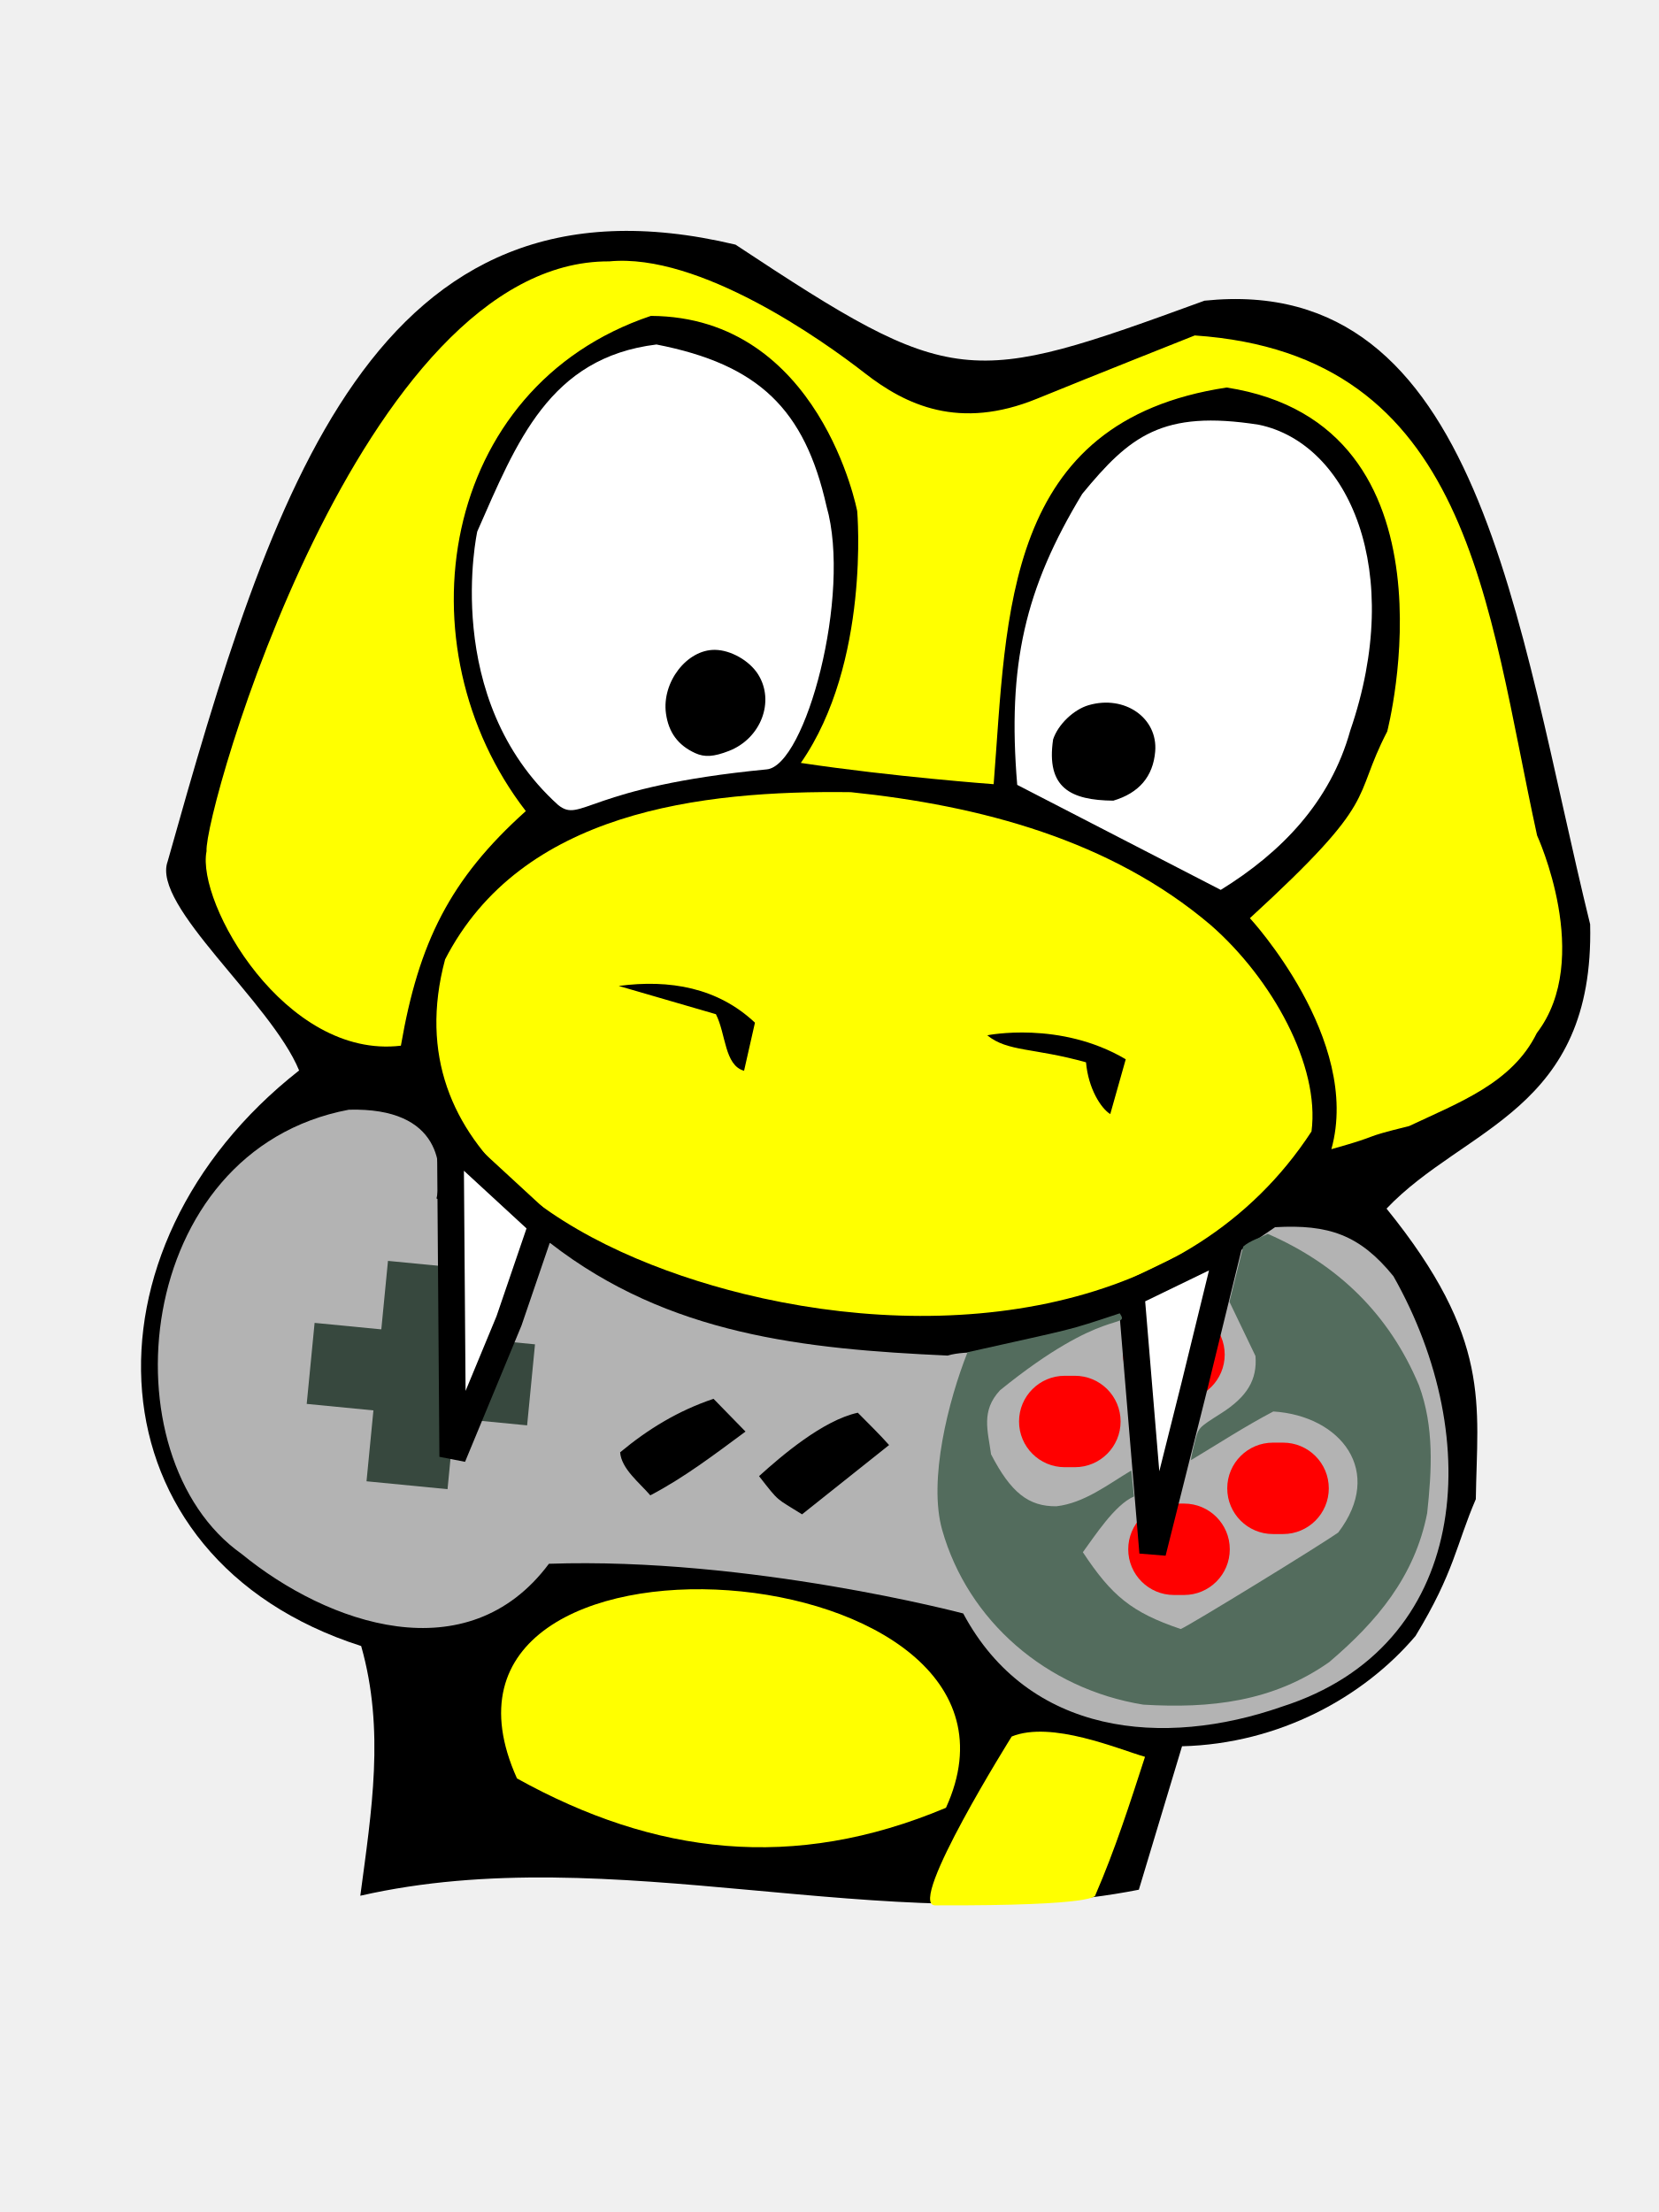
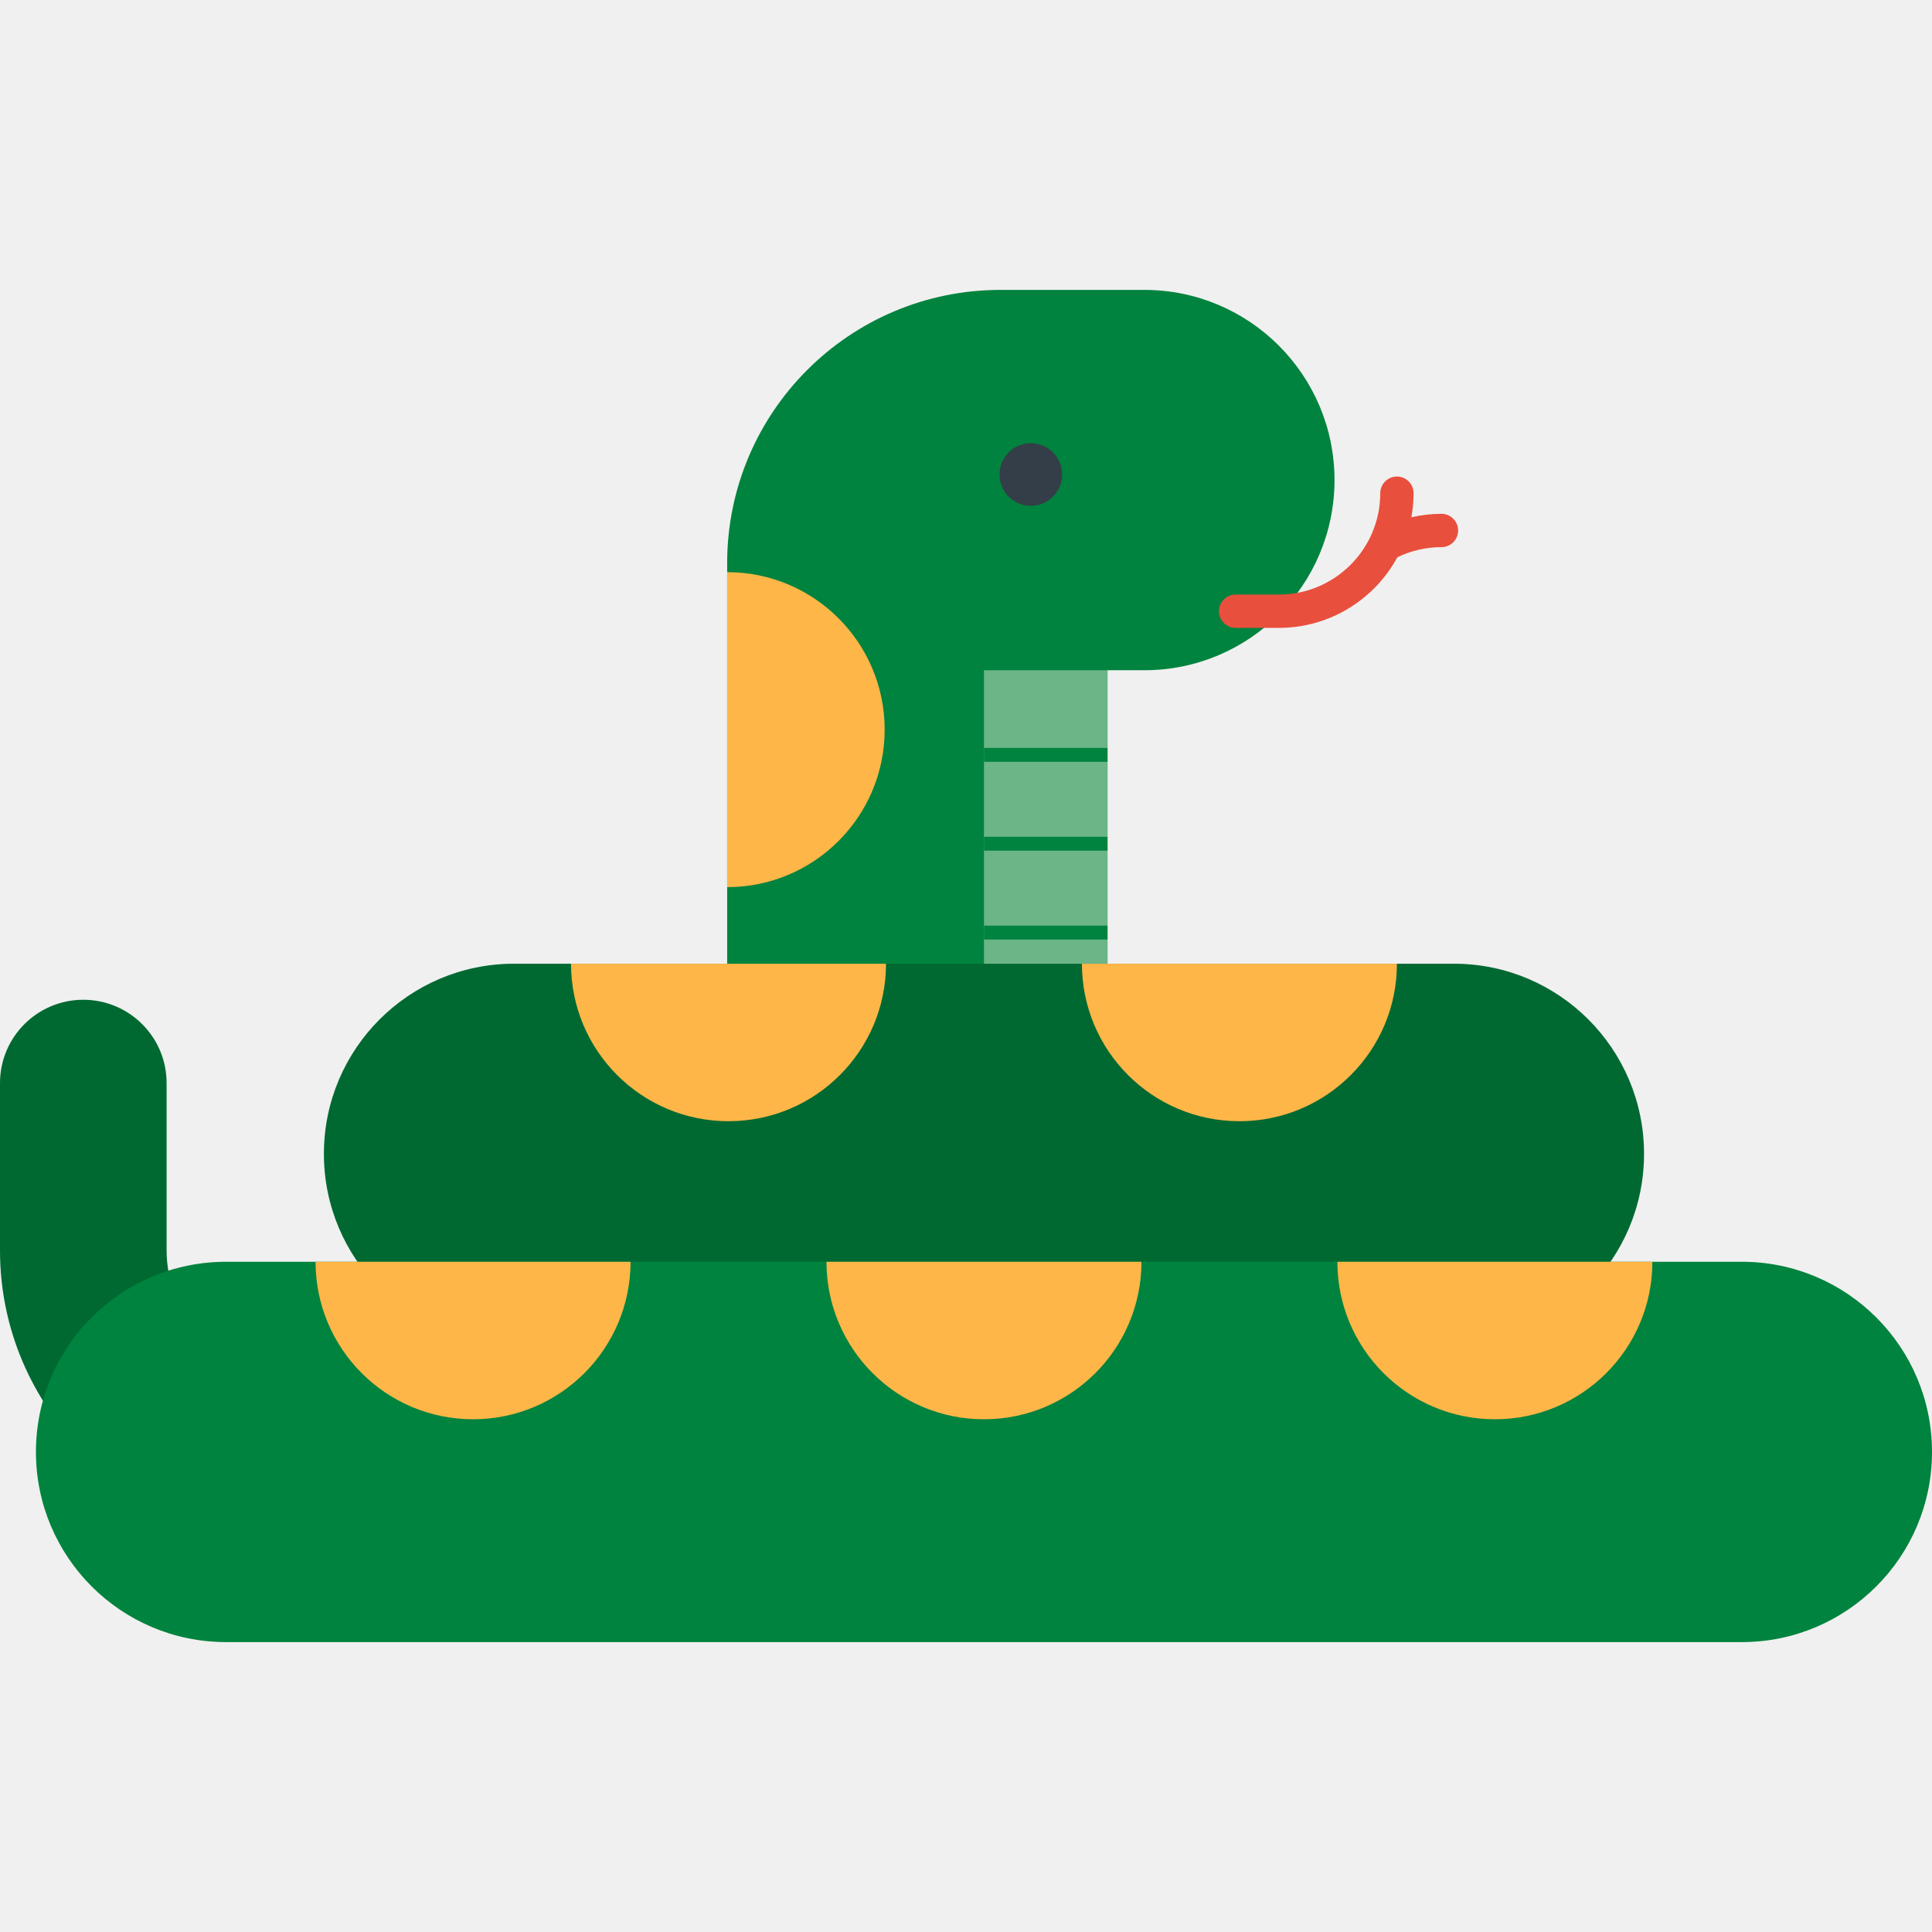
- <svg xmlns="http://www.w3.org/2000/svg" version="1.0" id="Layer_1" x="0px" y="0px" width="60px" height="80px" viewBox="0 0 60 80" enable-background="new 0 0 60 80" xml:space="preserve">
-   <defs id="defs56" />
-   <linearGradient id="SVGID_1_" gradientUnits="userSpaceOnUse" x1="2.25" y1="-709.89" x2="21.379" y2="-739.062" gradientTransform="matrix(1 0 0 -1 16.7773 -683.9258)">
-     <stop offset="0" style="stop-color:#F6F2EE" id="stop8" />
-     <stop offset="1" style="stop-color:#C9C9C9" id="stop10" />
-   </linearGradient>
-   <linearGradient id="SVGID_2_" gradientUnits="userSpaceOnUse" x1="28.579" y1="-733.789" x2="29.913" y2="-709.788" gradientTransform="matrix(1 0 0 -1 16.7773 -683.9258)">
-     <stop offset="0" style="stop-color:#1E1E1E" id="stop15" />
-     <stop offset="0.005" style="stop-color:#1E1E1E" id="stop17" />
-     <stop offset="0.269" style="stop-color:#818181" id="stop19" />
-     <stop offset="1" style="stop-color:#F4F4F4" id="stop21" />
-   </linearGradient>
-   <linearGradient id="SVGID_3_" gradientUnits="userSpaceOnUse" x1="-2.604" y1="-704.482" x2="28.278" y2="-710.961" gradientTransform="matrix(1 0 0 -1 16.7773 -683.9258)">
-     <stop offset="0" style="stop-color:#1E1E1E" id="stop26" />
-     <stop offset="0.005" style="stop-color:#1E1E1E" id="stop28" />
-     <stop offset="0.269" style="stop-color:#818181" id="stop30" />
-     <stop offset="1" style="stop-color:#F4F4F4" id="stop32" />
-   </linearGradient>
-   <linearGradient id="SVGID_4_" gradientUnits="userSpaceOnUse" x1="-1.948" y1="-710.144" x2="14.238" y2="-723.125" gradientTransform="matrix(1 0 0 -1 16.7773 -683.9258)">
-     <stop offset="0" style="stop-color:#CDFF62" id="stop45" />
-     <stop offset="1" style="stop-color:#208D10" id="stop47" />
-   </linearGradient>
-   <path style="fill:#000000" d="M 6.063,31.156 C 5.476,32.759 9.804,36.246 10.818,38.715 C 2.629,45.137 3.114,56.343 13.062,59.531 C 13.925,62.569 13.437,65.499 13.031,68.562 C 22.182,66.475 31.979,70.16 41.188,68.344 C 41.708,66.615 42.229,64.885 42.75,63.156 C 46.263,63.066 49.316,61.381 51.194,59.167 C 52.599,56.855 52.662,55.874 53.375,54.219 C 53.424,50.791 53.972,48.436 50.146,43.711 C 52.969,40.744 57.665,40.182 57.51,33.43 C 54.841,22.561 53.553,9.835 43.562,10.875 C 34.984,14.005 34.518,14.082 26.601,8.848 C 13.506,5.726 9.82,17.796 6.063,31.156 z" id="path3438" />
-   <path style="opacity:1;fill:#b3b3b3;fill-opacity:1;stroke:none;stroke-width:0.964;stroke-miterlimit:4;stroke-dasharray:none;stroke-opacity:1" d="M 34.836,58.353 C 34.836,58.353 27.111,56.309 19.852,56.556 C 16.903,60.51 11.859,58.751 8.74,56.201 C 3.79,52.704 4.778,41.612 12.616,40.134 C 15.982,40.044 16.052,42.24 15.787,43.345 L 19.911,44.966 C 24.183,48.279 29.071,48.789 34.274,49.026 C 35.693,48.596 38.266,49.827 46.115,44.383 C 48.049,44.274 49.178,44.655 50.395,46.155 C 53.749,52.078 53.158,59.554 46.362,61.724 C 42.082,63.219 37.201,62.775 34.836,58.353 z M 29.007,54.768 L 32.155,52.262 C 31.795,51.856 31.403,51.48 31.024,51.093 C 29.767,51.365 28.265,52.65 27.452,53.387 C 28.207,54.354 28.046,54.163 29.007,54.768 L 29.007,54.768 z M 26.962,51.775 L 25.806,50.59 C 24.531,51.017 23.434,51.687 22.428,52.525 C 22.475,53.123 23.121,53.617 23.519,54.081 C 24.746,53.44 25.851,52.595 26.962,51.775 z" id="path3297" />
-   <path style="fill:#ffff00;fill-opacity:1;stroke:none;stroke-width:0.964;stroke-miterlimit:4;stroke-opacity:1" d="M 41.411,63.538 C 40.862,65.231 40.328,66.894 39.62,68.528 C 39.609,68.55 39.86,68.931 33.804,68.91 C 32.81,68.834 36.59,62.803 36.59,62.803 C 38.031,62.219 40.456,63.265 41.411,63.538 z" id="rect3232" />
-   <path style="fill:#ffff00;fill-opacity:1;stroke:none;stroke-width:0.964;stroke-miterlimit:4;stroke-dasharray:none;stroke-opacity:1" d="M 26.905,46.797 C 20.969,45.335 14.238,41.648 16.097,34.699 C 18.85,29.35 25.324,28.579 30.772,28.65 C 35.444,29.135 40.167,30.377 43.788,33.457 C 46.007,35.395 47.745,38.546 47.432,40.921 C 43.023,47.68 34.15,48.575 26.905,46.797 z M 40.154,40.293 L 40.714,38.31 C 38.339,36.904 35.706,37.443 35.706,37.443 C 36.438,38.044 37.386,37.889 39.277,38.42 C 39.36,39.369 39.816,40.082 40.154,40.293 z M 27.304,36.986 C 25.96,35.721 24.226,35.413 22.376,35.658 L 25.892,36.68 C 26.258,37.397 26.199,38.528 26.91,38.726 L 27.304,36.986 z" id="path2400" />
-   <rect style="opacity:1;fill:#ff0000;fill-opacity:1;stroke:none;stroke-width:0.964;stroke-miterlimit:4;stroke-dasharray:none;stroke-opacity:1" id="rect3283" width="3.673" height="3.306" x="40.804" y="54.379" ry="1.653" />
-   <rect style="opacity:1;fill:#ff0000;fill-opacity:1;stroke:none;stroke-width:0.964;stroke-miterlimit:4;stroke-dasharray:none;stroke-opacity:1" id="rect3287" width="3.673" height="3.306" x="40.62" y="47.338" ry="1.653" />
-   <path style="fill:#ffffff;fill-opacity:1;stroke:#000000;stroke-width:0.964;stroke-miterlimit:4;stroke-opacity:1" d="M 40.909,46.775 L 44.437,45.065 L 43.203,50.108 L 41.688,56.147 L 40.909,46.775 z" id="rect2427" />
-   <g id="g3208" transform="matrix(0.9952934,9.6907835e-2,-9.6907835e-2,0.9952934,4.909705,-0.9777908)">
-     <rect y="47.965" x="11.169" height="2.944" width="8.009" id="rect3204" style="opacity:1;fill:#37483e;fill-opacity:1;stroke:none;stroke-width:0.964;stroke-miterlimit:4;stroke-dasharray:none;stroke-opacity:1" />
-     <rect transform="matrix(0,-1,1,0,0,0)" y="13.593" x="-53.485" height="2.944" width="8.009" id="rect3206" style="opacity:1;fill:#37483e;fill-opacity:1;stroke:none;stroke-width:0.964;stroke-miterlimit:4;stroke-dasharray:none;stroke-opacity:1" />
+ <svg xmlns="http://www.w3.org/2000/svg" version="1.1" id="Layer_1" x="0px" y="0px" viewBox="0 0 395.894 395.894" style="enable-background:new 0 0 395.894 395.894;" xml:space="preserve">
+   <g>
+     <path style="fill:#006931;" d="M58.354,314.591C26.178,314.591,0,288.413,0,256.237v-34.301c0-9.427,7.643-17.07,17.069-17.07   c9.427,0,17.07,7.643,17.07,17.07v34.301c0,13.352,10.863,24.215,24.215,24.215c9.427,0,17.069,7.642,17.069,17.069   C75.424,306.949,67.782,314.591,58.354,314.591z" />
+     <g>
+       <path style="fill:#00833E;" d="M149.006,115.412c0-30.931,25.075-56.006,56.006-56.006h29.48    c21.521,0,38.967,17.446,38.967,38.967s-17.446,38.967-38.967,38.967h-7.551v153.215c0,21.521-17.446,38.967-38.967,38.967    c-21.52,0-38.967-17.446-38.967-38.967V115.412H149.006z" />
+       <path style="fill:#6BB587;" d="M201.629,137.34v189.717c14.784-5.534,25.312-19.786,25.312-36.501V137.34H201.629z" />
+       <g>
+         <rect x="201.629" y="153.262" style="fill:#00833E;" width="25.312" height="2.845" />
+         <rect x="201.629" y="171.469" style="fill:#00833E;" width="25.312" height="2.845" />
+         <rect x="201.629" y="189.677" style="fill:#00833E;" width="25.312" height="2.845" />
+         <rect x="201.629" y="207.885" style="fill:#00833E;" width="25.312" height="2.845" />
+         <rect x="201.629" y="226.092" style="fill:#00833E;" width="25.312" height="2.845" />
+         <rect x="201.629" y="244.3" style="fill:#00833E;" width="25.312" height="2.845" />
+         <rect x="201.629" y="262.507" style="fill:#00833E;" width="25.312" height="2.845" />
+         <rect x="201.629" y="280.715" style="fill:#00833E;" width="25.312" height="2.845" />
+       </g>
+       <g>
+         <path style="fill:#FFB648;" d="M149.006,181.787c17.824,0,32.273-14.449,32.273-32.272c0-17.824-14.449-32.272-32.273-32.272     V181.787z" />
+         <path style="fill:#FFB648;" d="M149.006,286.48c17.824,0,32.273-14.449,32.273-32.273s-14.449-32.272-32.273-32.272V286.48z" />
+       </g>
+       <circle style="fill:#333E48;" cx="211.233" cy="97.235" r="6.419" />
+       <path style="fill:#E94F3D;" d="M295.378,105.289c-2.081,0-4.149,0.248-6.166,0.709c0.29-1.601,0.45-3.248,0.45-4.932    c0-1.885-1.529-3.414-3.414-3.414s-3.414,1.529-3.414,3.414c0,11.451-9.316,20.768-20.768,20.768H253.2    c-1.886,0-3.414,1.528-3.414,3.414c0,1.885,1.528,3.414,3.414,3.414h8.866c10.469,0,19.595-5.86,24.271-14.472    c2.8-1.354,5.904-2.073,9.041-2.073c1.885,0,3.414-1.529,3.414-3.414C298.791,106.818,297.263,105.289,295.378,105.289z" />
+     </g>
+     <g>
+       <path style="fill:#006931;" d="M297.919,197.479c21.521,0,38.967,17.446,38.967,38.967s-17.446,38.967-38.967,38.967h-192.58    c-21.521,0-38.967-17.446-38.967-38.967s17.446-38.967,38.967-38.967H297.919z" />
+       <path style="fill:#FFB648;" d="M221.704,197.479c0,17.824,14.449,32.272,32.272,32.272c17.824,0,32.273-14.448,32.273-32.272    H221.704z" />
+       <path style="fill:#FFB648;" d="M117.01,197.479c0,17.824,14.448,32.272,32.272,32.272s32.272-14.448,32.272-32.272H117.01z" />
+     </g>
+     <g>
+       <path style="fill:#00833E;" d="M356.927,258.554c21.521,0,38.967,17.446,38.967,38.967s-17.446,38.967-38.967,38.967H46.331    c-21.521,0-38.967-17.446-38.967-38.967s17.446-38.967,38.967-38.967H356.927z" />
+       <path style="fill:#FFB648;" d="M169.357,258.554c0,17.824,14.448,32.272,32.272,32.272s32.273-14.449,32.273-32.272H169.357z" />
+       <path style="fill:#FFB648;" d="M64.663,258.554c0,17.824,14.449,32.272,32.272,32.272s32.272-14.449,32.272-32.272H64.663z" />
+       <path style="fill:#FFB648;" d="M338.595,258.554c0,17.824-14.449,32.272-32.272,32.272s-32.272-14.449-32.272-32.272H338.595z" />
+     </g>
  </g>
-   <path style="fill:#ffffff;fill-opacity:1;stroke:#000000;stroke-width:0.964;stroke-miterlimit:4;stroke-opacity:1" d="M 16.288,41.234 L 19.6,44.286 L 18.409,47.771 L 16.374,52.684 L 16.288,41.234 z" id="path3200" />
-   <path style="opacity:1;fill:#536c5d;fill-opacity:1;stroke:none;stroke-width:0.964;stroke-miterlimit:4;stroke-dasharray:none;stroke-opacity:1" d="M 41.35,61.651 C 37.845,61.086 35.006,58.62 34.075,55.332 C 33.566,53.533 34.299,50.654 34.992,48.906 C 38.932,48.022 38.508,48.159 40.497,47.498 C 40.883,48.084 39.938,47.224 36.167,50.281 C 35.47,51.032 35.728,51.744 35.843,52.597 C 36.558,53.98 37.199,54.489 38.21,54.476 C 39.218,54.358 40.06,53.693 40.916,53.182 L 41.012,54.122 C 40.314,54.421 39.581,55.572 39.163,56.138 C 40.204,57.712 40.919,58.313 42.703,58.916 C 43.022,58.786 47.743,55.892 48.4,55.424 C 50.079,53.219 48.498,51.203 46.051,51.048 C 45.032,51.583 44.064,52.213 43.078,52.806 C 43.061,52.806 43.111,52.551 43.19,52.24 C 43.351,51.609 43.301,51.665 44.177,51.106 C 45.107,50.512 45.474,49.895 45.406,49.042 L 44.465,47.082 L 44.963,45.083 C 45.213,44.864 45.588,44.76 45.85,44.624 C 48.385,45.73 50.243,47.532 51.319,50.102 C 51.874,51.604 51.783,53.177 51.615,54.729 C 51.165,57.019 49.797,58.646 48.074,60.111 C 46.032,61.55 43.766,61.796 41.35,61.651 L 41.35,61.651 z" id="path3279" />
-   <rect style="opacity:1;fill:#ff0000;fill-opacity:1;stroke:none;stroke-width:0.964;stroke-miterlimit:4;stroke-dasharray:none;stroke-opacity:1" id="rect3281" width="3.673" height="3.306" x="36.855" y="49.757" ry="1.653" />
-   <rect style="opacity:1;fill:#ff0000;fill-opacity:1;stroke:none;stroke-width:0.964;stroke-miterlimit:4;stroke-dasharray:none;stroke-opacity:1" id="rect3285" width="3.673" height="3.306" x="44.385" y="52.175" ry="1.653" />
-   <path style="opacity:1;fill:#ffffff;fill-opacity:1;stroke:none;stroke-width:0.964;stroke-miterlimit:4;stroke-dasharray:none;stroke-opacity:1" d="M 17.261,19.222 C 18.687,15.983 19.868,12.933 23.742,12.459 C 27.444,13.181 29.103,14.802 29.892,18.31 C 30.809,21.508 29.131,27.704 27.727,27.826 C 21.197,28.456 21.027,29.796 20.183,29.111 C 15.933,25.267 17.261,19.222 17.261,19.222 z M 26.361,27.159 C 27.523,26.708 28.034,25.362 27.415,24.385 C 27.101,23.891 26.433,23.511 25.86,23.503 C 24.845,23.487 23.931,24.671 24.085,25.801 C 24.18,26.489 24.52,26.952 25.142,27.237 C 25.483,27.393 25.813,27.372 26.361,27.159 L 26.361,27.159 z" id="path3303" />
-   <path style="opacity:1;fill:#ffff00;fill-opacity:1;stroke:none;stroke-width:0.964;stroke-miterlimit:4;stroke-dasharray:none;stroke-opacity:1" d="M 48.151,41.562 C 49.256,37.584 45.204,33.207 45.204,33.207 C 49.977,28.832 48.859,28.983 50.171,26.454 C 50.171,26.454 53.049,15.363 44.364,14.015 C 36.274,15.237 36.423,22.224 35.937,28.361 C 35.937,28.361 32.317,28.095 28.963,27.592 C 31.482,23.968 31.002,18.486 31.002,18.486 C 31.002,18.486 29.665,11.456 23.54,11.425 C 15.868,14 14.436,23.402 19.017,29.334 C 16.265,31.803 15.142,34.094 14.499,37.819 C 10.312,38.319 7.095,32.66 7.47,30.785 C 7.368,29.371 13.027,9.397 22.038,9.453 C 25.295,9.141 29.758,12.311 31.271,13.491 C 32.762,14.654 34.693,15.569 37.506,14.419 C 39.52,13.596 43.21,12.132 43.21,12.132 C 53.208,12.811 53.764,21.873 55.591,30.216 C 55.591,30.216 57.642,34.675 55.58,37.363 C 54.694,39.173 52.762,39.874 50.965,40.725 C 49.046,41.198 50.139,41.004 48.151,41.562 L 48.151,41.562 z" id="path3277" />
-   <path style="opacity:1;fill:#ffffff;fill-opacity:1;stroke:none;stroke-width:0.964;stroke-miterlimit:4;stroke-dasharray:none;stroke-opacity:1" d="M 36.789,28.386 C 36.426,24.041 37.074,21.276 39.141,17.861 C 40.854,15.781 42.027,14.81 45.53,15.362 C 48.777,16.037 50.818,20.657 48.833,26.424 C 48.117,29 46.343,30.83 44.15,32.184 L 36.789,28.386 z M 40.264,28.957 C 41.194,28.681 41.702,28.085 41.779,27.181 C 41.882,25.966 40.676,25.125 39.374,25.503 C 38.827,25.662 38.264,26.204 38.087,26.742 C 37.827,28.498 38.725,28.942 40.264,28.957 z" id="path3305" />
-   <path style="opacity:1;fill:#ffff00;fill-opacity:1;stroke:none;stroke-width:0.964;stroke-miterlimit:4;stroke-dasharray:none;stroke-opacity:1" d="M 18.698,64.32 C 14.123,54.163 38.504,55.979 34.212,65.381 C 28.688,67.703 23.673,67.08 18.698,64.32 z" id="path3307" />
+   <g>
+ </g>
+   <g>
+ </g>
+   <g>
+ </g>
+   <g>
+ </g>
+   <g>
+ </g>
+   <g>
+ </g>
+   <g>
+ </g>
+   <g>
+ </g>
+   <g>
+ </g>
+   <g>
+ </g>
+   <g>
+ </g>
+   <g>
+ </g>
+   <g>
+ </g>
+   <g>
+ </g>
+   <g>
+ </g>
</svg>
